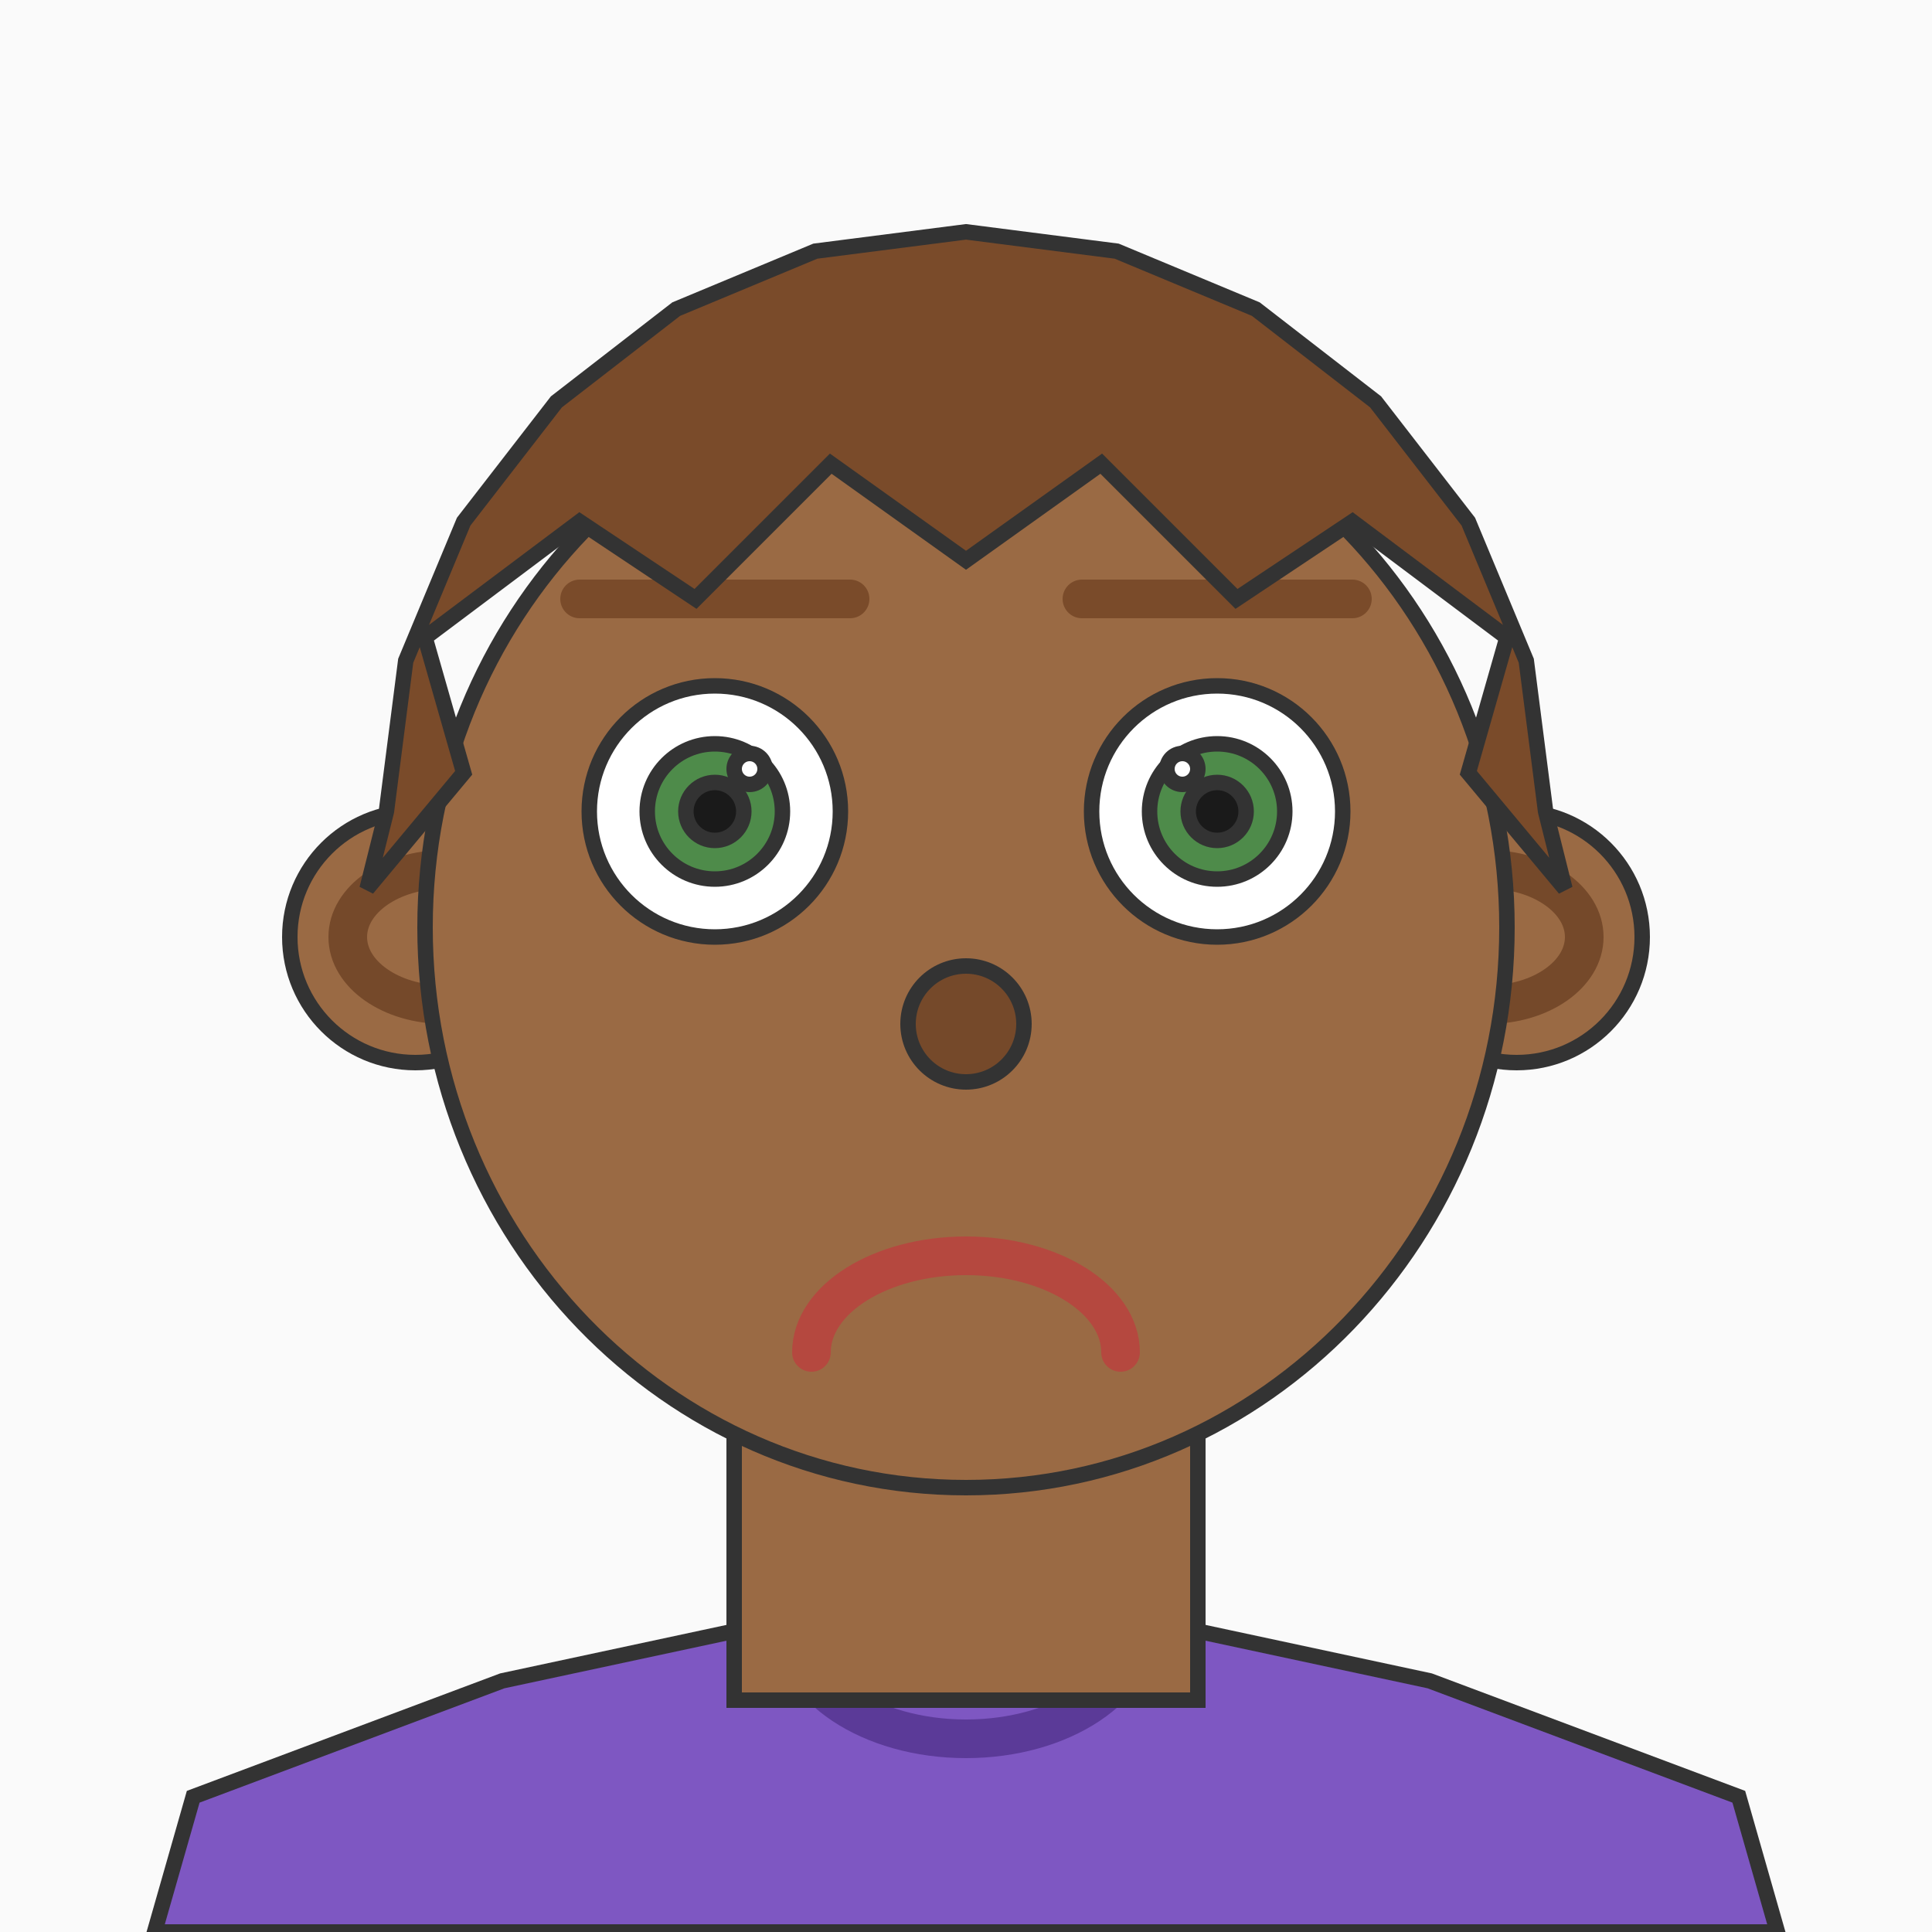
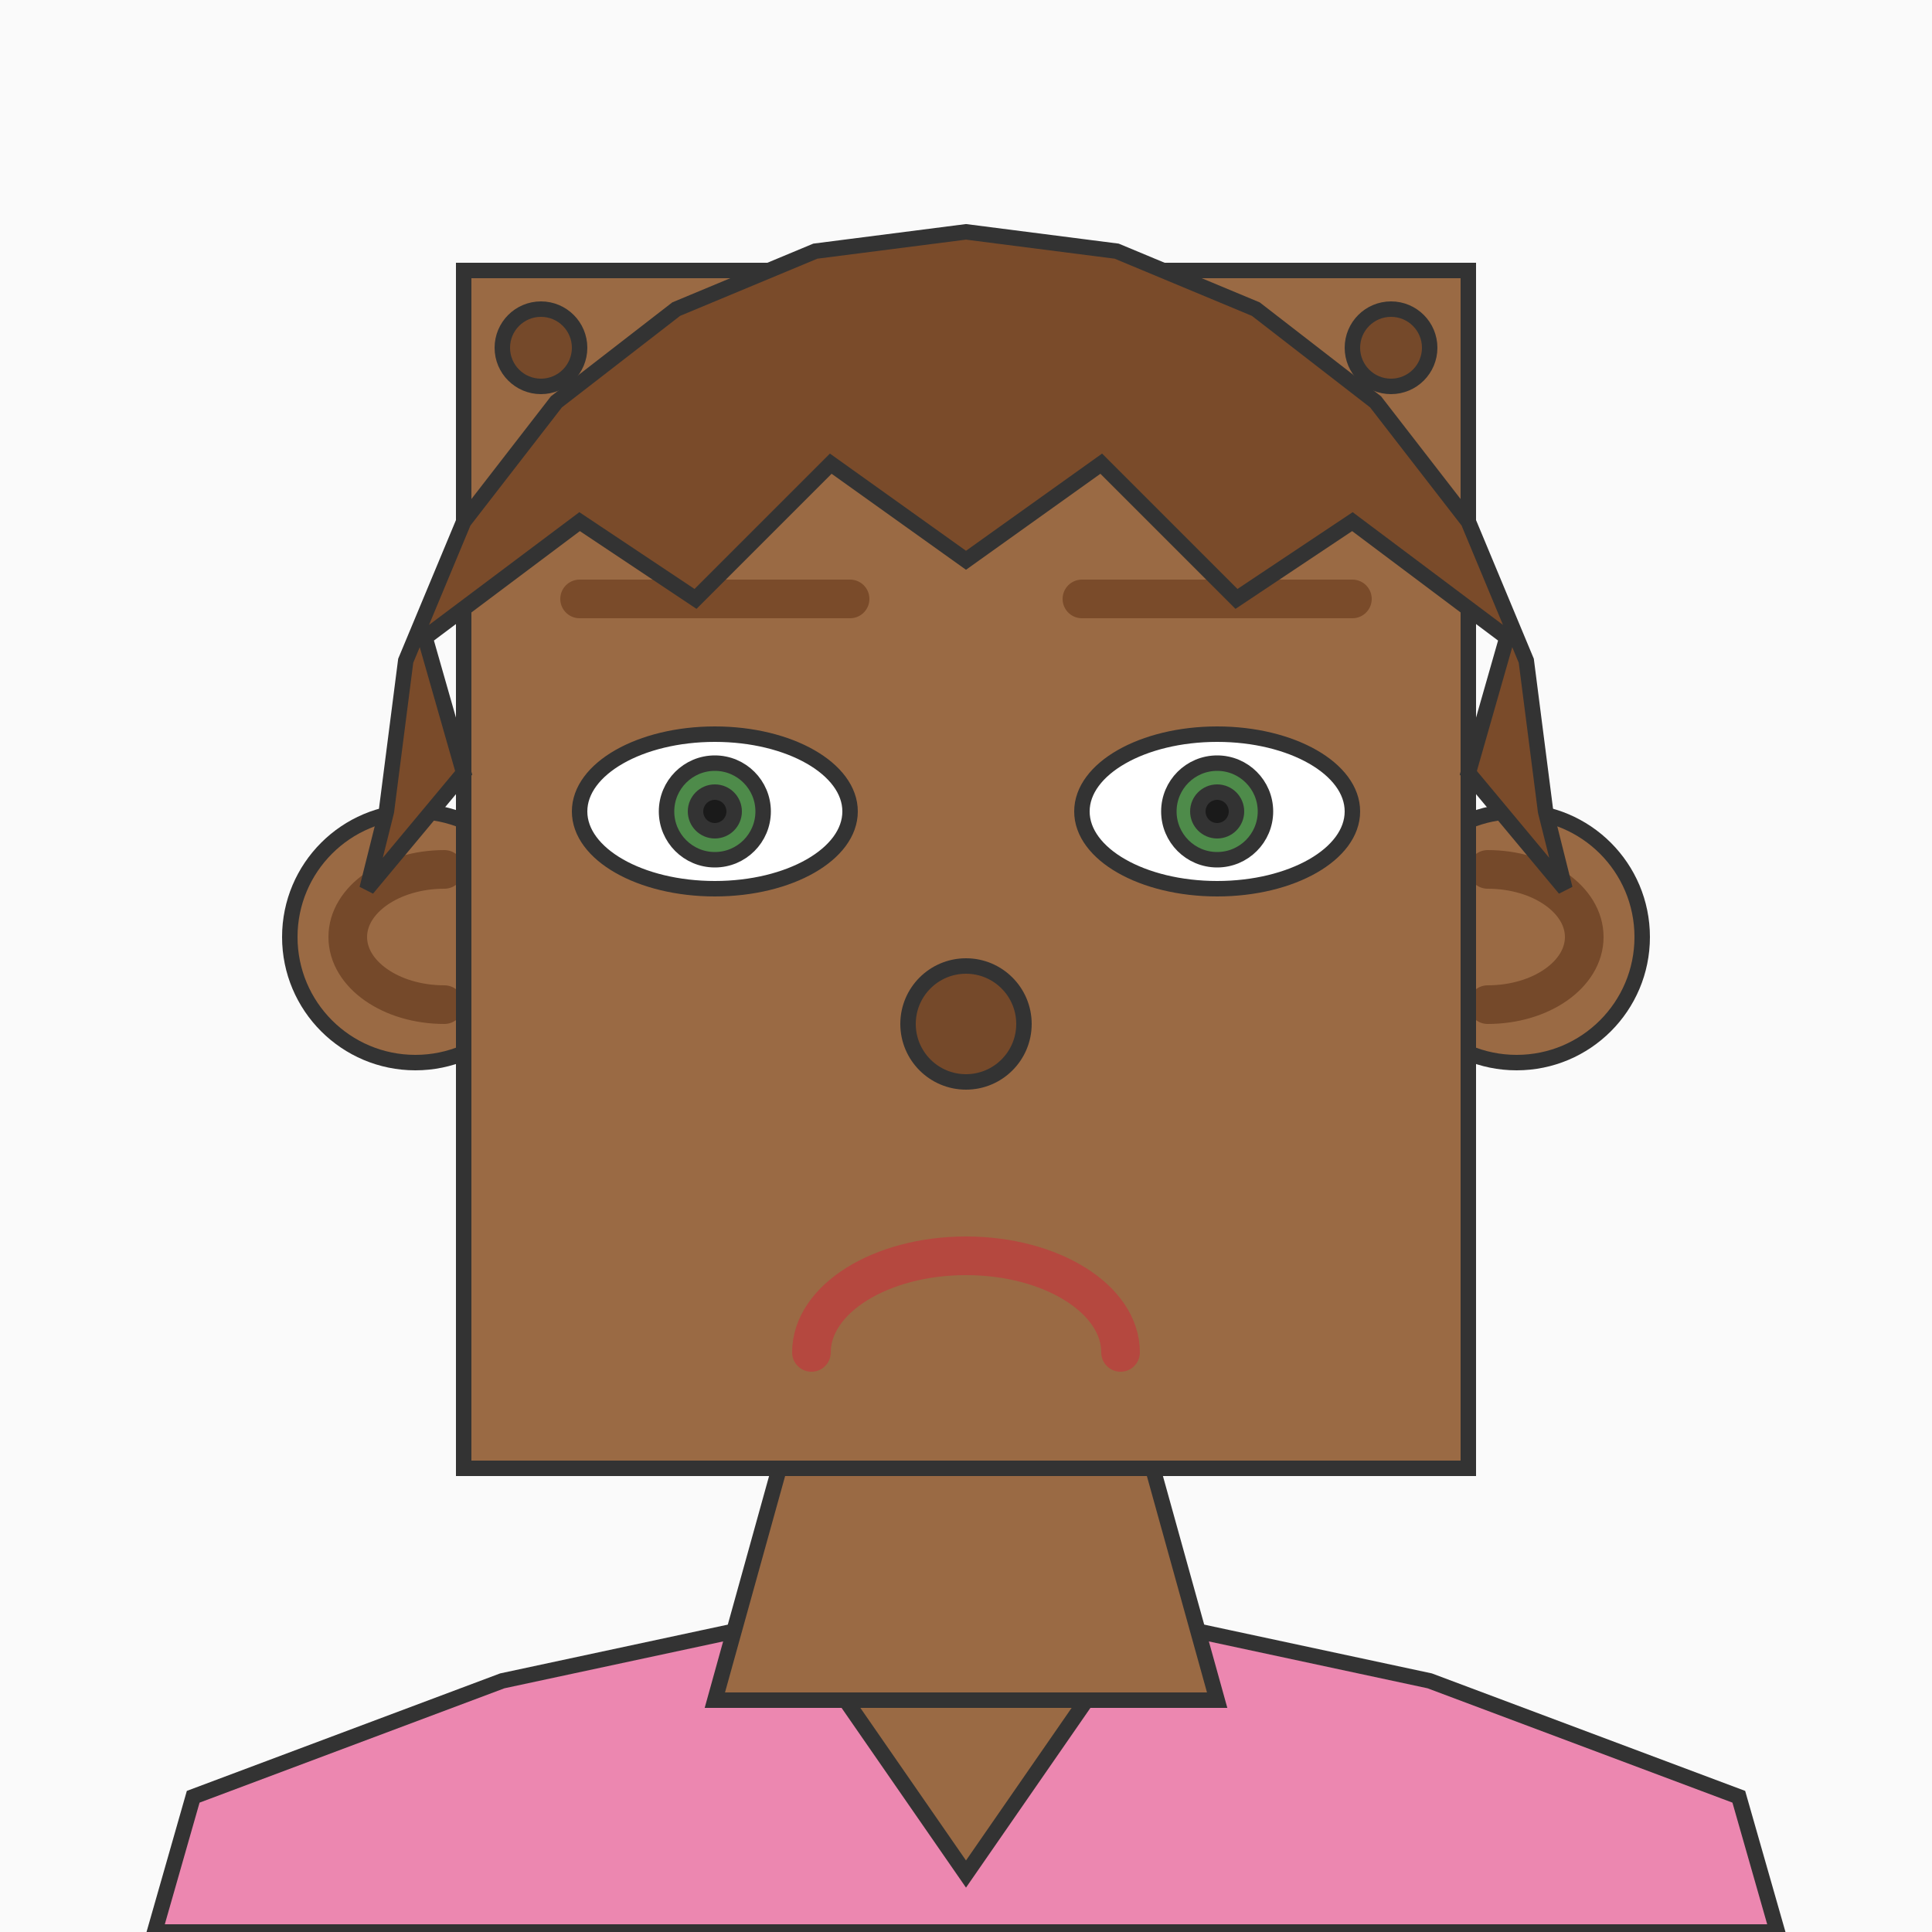
<svg xmlns="http://www.w3.org/2000/svg" viewBox="0 0 100 100" width="200" height="200">
  <rect width="100" height="100" fill="#fafafa" />
-   <polygon points="8,100 10,93 26,87 40,84 60,84 74,87 90,93 92,100" fill="#7E57C2" stroke="#333" stroke-width="0.8" />
-   <path d="M41 84 A9 6 0 0 0 59 84" fill="none" stroke="#5B3A98" stroke-width="2" stroke-linecap="round" stroke-linejoin="round" />
-   <rect x="38" y="70" width="24" height="18" fill="#9A6A44" stroke="#333" stroke-width="0.8" />
+   <polygon points="8,100 10,93 26,87 40,84 60,84 74,87 90,93 92,100" fill="#EC87B0" stroke="#333" stroke-width="0.8" />
+   <polygon points="41,84 59,84 50,97" fill="#9A6A44" stroke="#333" stroke-width="0.8" />
+   <polygon points="42,70 58,70 63,88 37,88" fill="#9A6A44" stroke="#333" stroke-width="0.8" />
  <ellipse cx="21.5" cy="48.5" rx="6.5" ry="6.5" fill="#9A6A44" stroke="#333" stroke-width="0.8" />
  <path d="M23 45 A5 3.5 0 0 0 23 52" fill="none" stroke="#75492A" stroke-width="2" stroke-linecap="round" stroke-linejoin="round" />
  <ellipse cx="78.5" cy="48.5" rx="6.5" ry="6.5" fill="#9A6A44" stroke="#333" stroke-width="0.8" />
  <path d="M77 45 A5 3.5 0 0 1 77 52" fill="none" stroke="#75492A" stroke-width="2" stroke-linecap="round" stroke-linejoin="round" />
-   <ellipse cx="50" cy="48" rx="28" ry="29" fill="#9A6A44" stroke="#333" stroke-width="0.8" />
+   <rect x="24" y="14" width="52" height="62" fill="#9A6A44" stroke="#333" stroke-width="0.8" />
+   <ellipse cx="28" cy="18" rx="2" ry="2" fill="#75492A" stroke="#333" stroke-width="0.8" />
+   <ellipse cx="72" cy="18" rx="2" ry="2" fill="#75492A" stroke="#333" stroke-width="0.8" />
  <path d="M42 70 A8 5 0 0 1 58 70" fill="none" stroke="#B5483F" stroke-width="2" stroke-linecap="round" stroke-linejoin="round" />
  <ellipse cx="50" cy="53" rx="3" ry="3" fill="#75492A" stroke="#333" stroke-width="0.8" />
-   <ellipse cx="37" cy="42" rx="6.5" ry="6.5" fill="#FFFFFF" stroke="#333" stroke-width="0.8" />
-   <ellipse cx="37" cy="42" rx="3.5" ry="3.5" fill="#4E8B4A" stroke="#333" stroke-width="0.8" />
-   <ellipse cx="37" cy="42" rx="1.5" ry="1.5" fill="#1A1A1A" stroke="#333" stroke-width="0.8" />
-   <ellipse cx="38.8" cy="39.8" rx="0.8" ry="0.8" fill="#FFFFFF" stroke="#333" stroke-width="0.8" />
-   <ellipse cx="63" cy="42" rx="6.5" ry="6.5" fill="#FFFFFF" stroke="#333" stroke-width="0.8" />
-   <ellipse cx="63" cy="42" rx="3.5" ry="3.5" fill="#4E8B4A" stroke="#333" stroke-width="0.8" />
-   <ellipse cx="63" cy="42" rx="1.5" ry="1.5" fill="#1A1A1A" stroke="#333" stroke-width="0.8" />
-   <ellipse cx="61.2" cy="39.8" rx="0.8" ry="0.8" fill="#FFFFFF" stroke="#333" stroke-width="0.8" />
+   <ellipse cx="37" cy="42" rx="7" ry="4" fill="#FFFFFF" stroke="#333" stroke-width="0.8" />
+   <ellipse cx="37" cy="42" rx="2.5" ry="2.5" fill="#4E8B4A" stroke="#333" stroke-width="0.8" />
+   <ellipse cx="37" cy="42" rx="1" ry="1" fill="#1A1A1A" stroke="#333" stroke-width="0.8" />
+   <ellipse cx="63" cy="42" rx="7" ry="4" fill="#FFFFFF" stroke="#333" stroke-width="0.8" />
+   <ellipse cx="63" cy="42" rx="2.5" ry="2.5" fill="#4E8B4A" stroke="#333" stroke-width="0.8" />
+   <ellipse cx="63" cy="42" rx="1" ry="1" fill="#1A1A1A" stroke="#333" stroke-width="0.8" />
  <polyline points="30,31 44,31" fill="none" stroke="#7A4B2A" stroke-width="2" stroke-linecap="round" stroke-linejoin="round" />
  <polyline points="70,31 56,31" fill="none" stroke="#7A4B2A" stroke-width="2" stroke-linecap="round" stroke-linejoin="round" />
  <polygon points="20,42 21,34.2 24,27 28.8,20.8 35,16 42.2,13 50,12 57.8,13 65,16 71.2,20.8 76,27 79,34.2 80,42 81,46 76,40 78,33 70,27 64,31 57,24 50,29 43,24 36,31 30,27 22,33 24,40 19,46" fill="#7A4B2A" stroke="#333" stroke-width="0.8" />
</svg>
